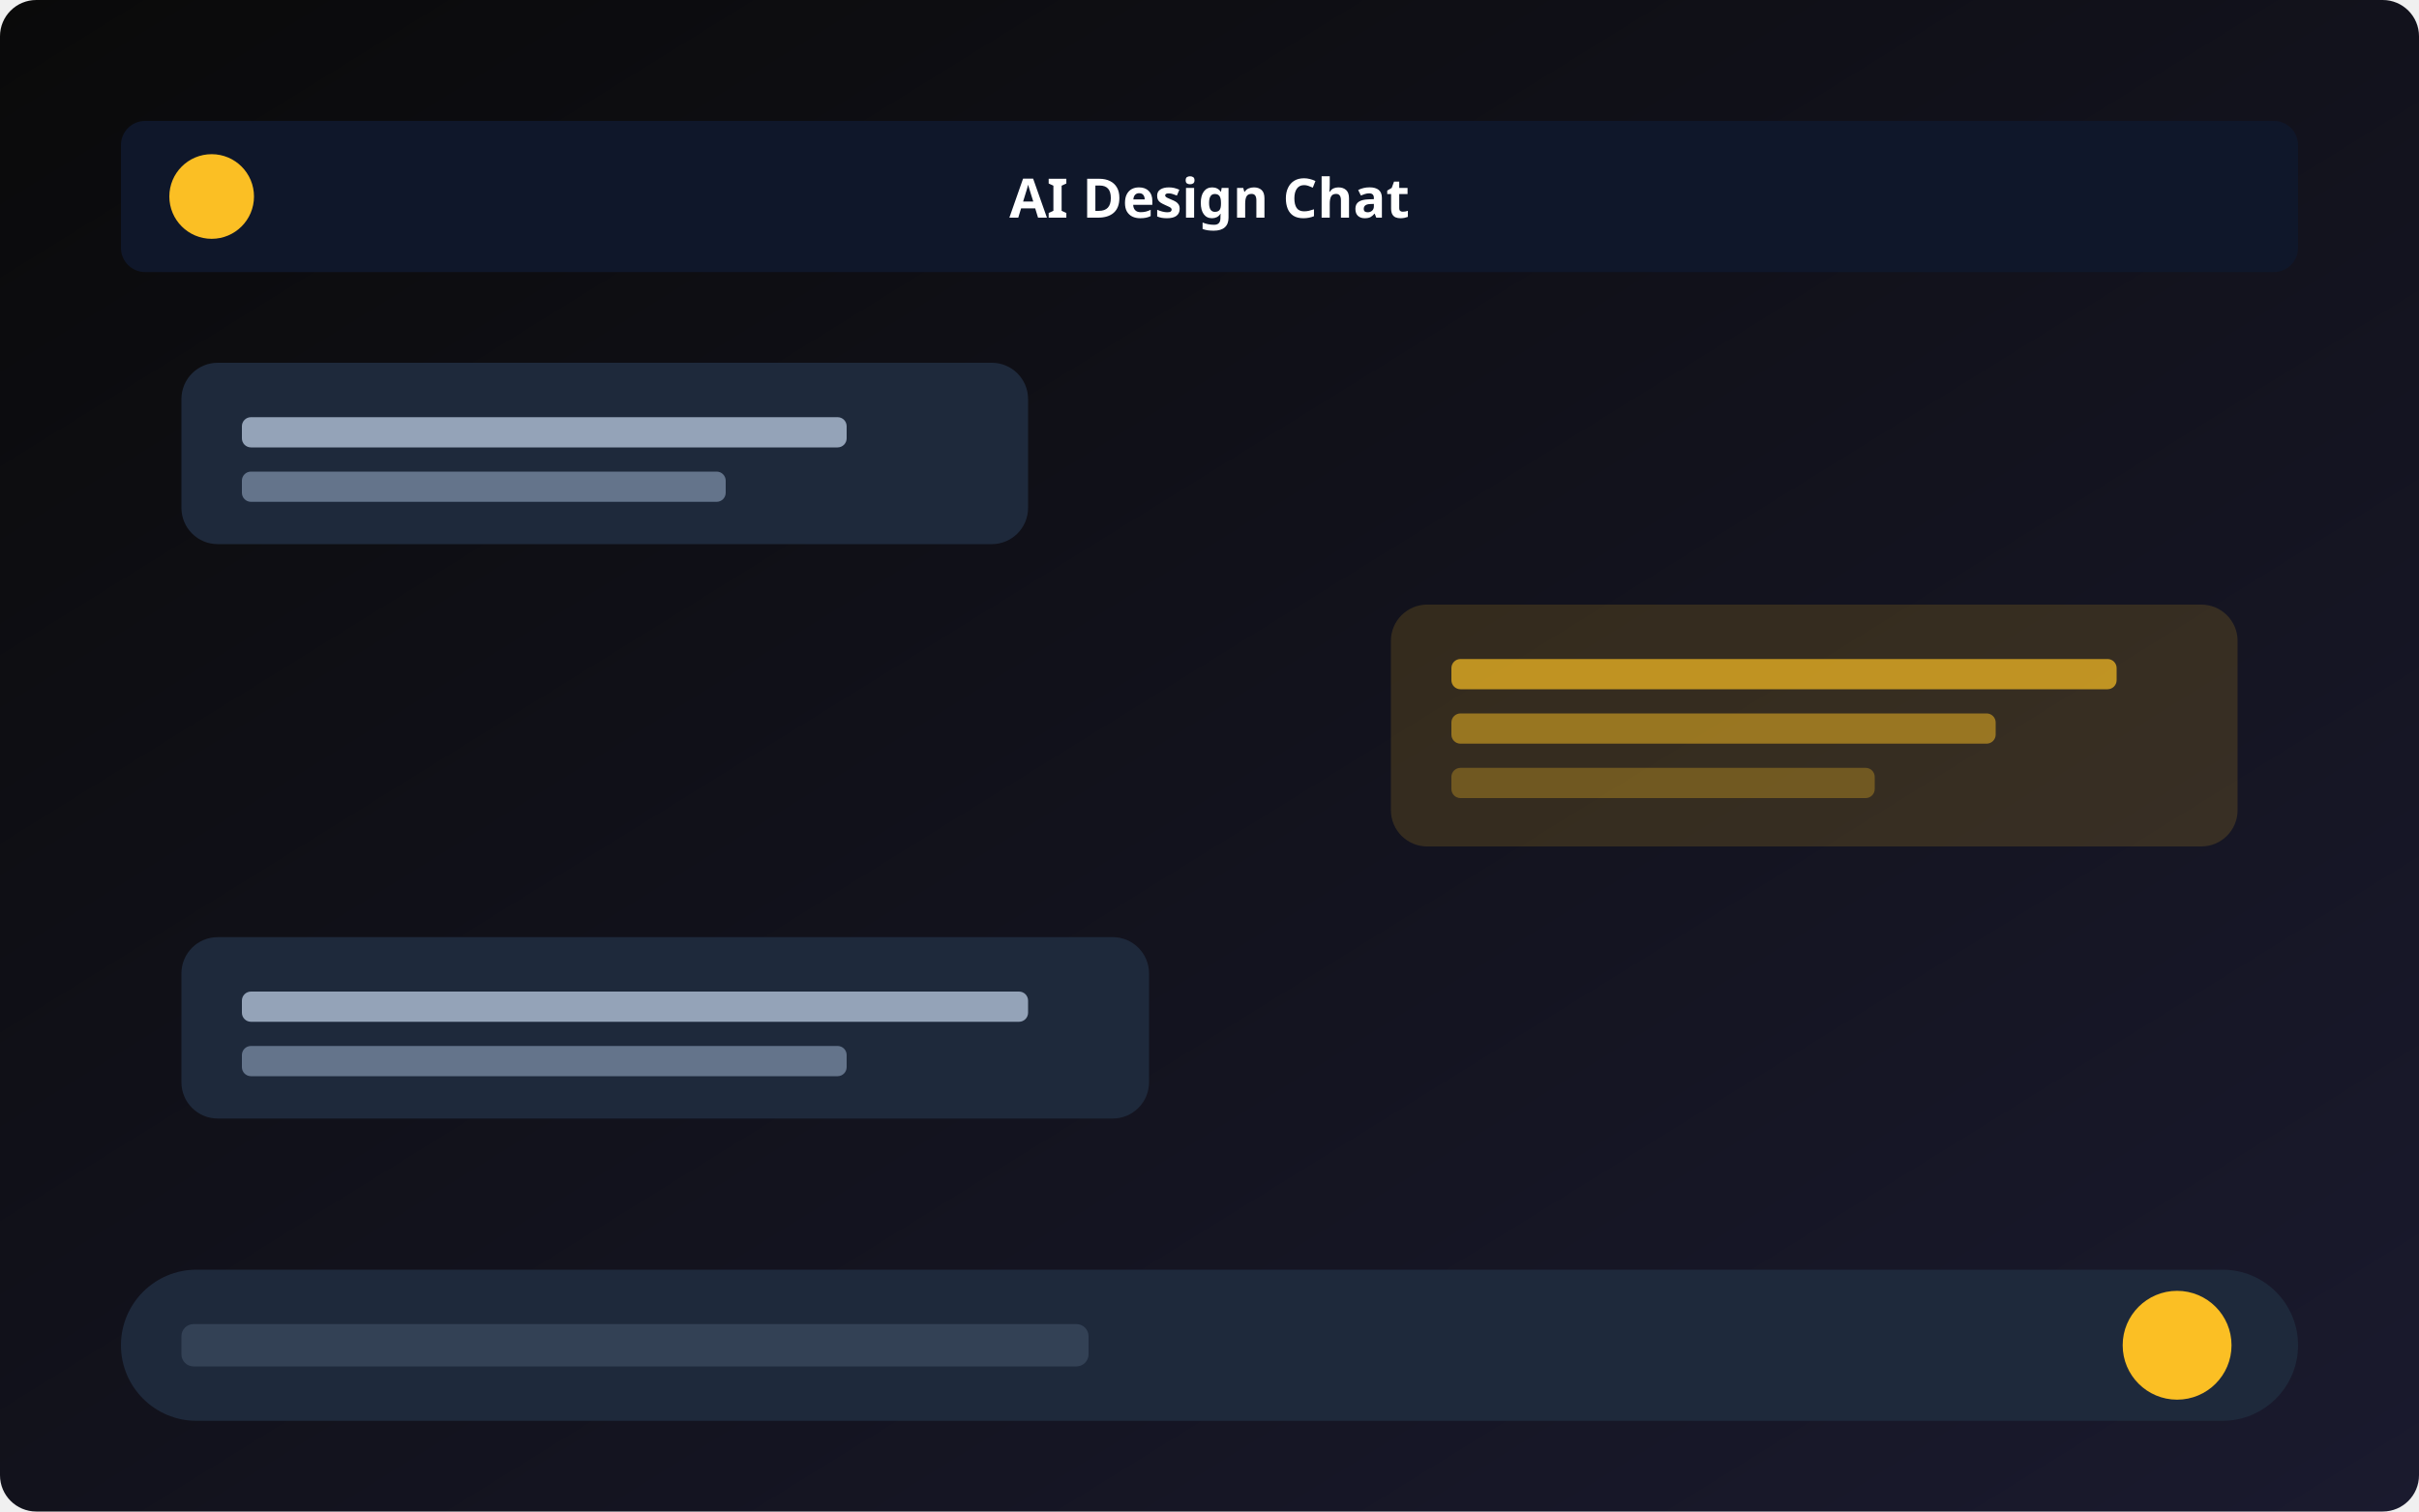
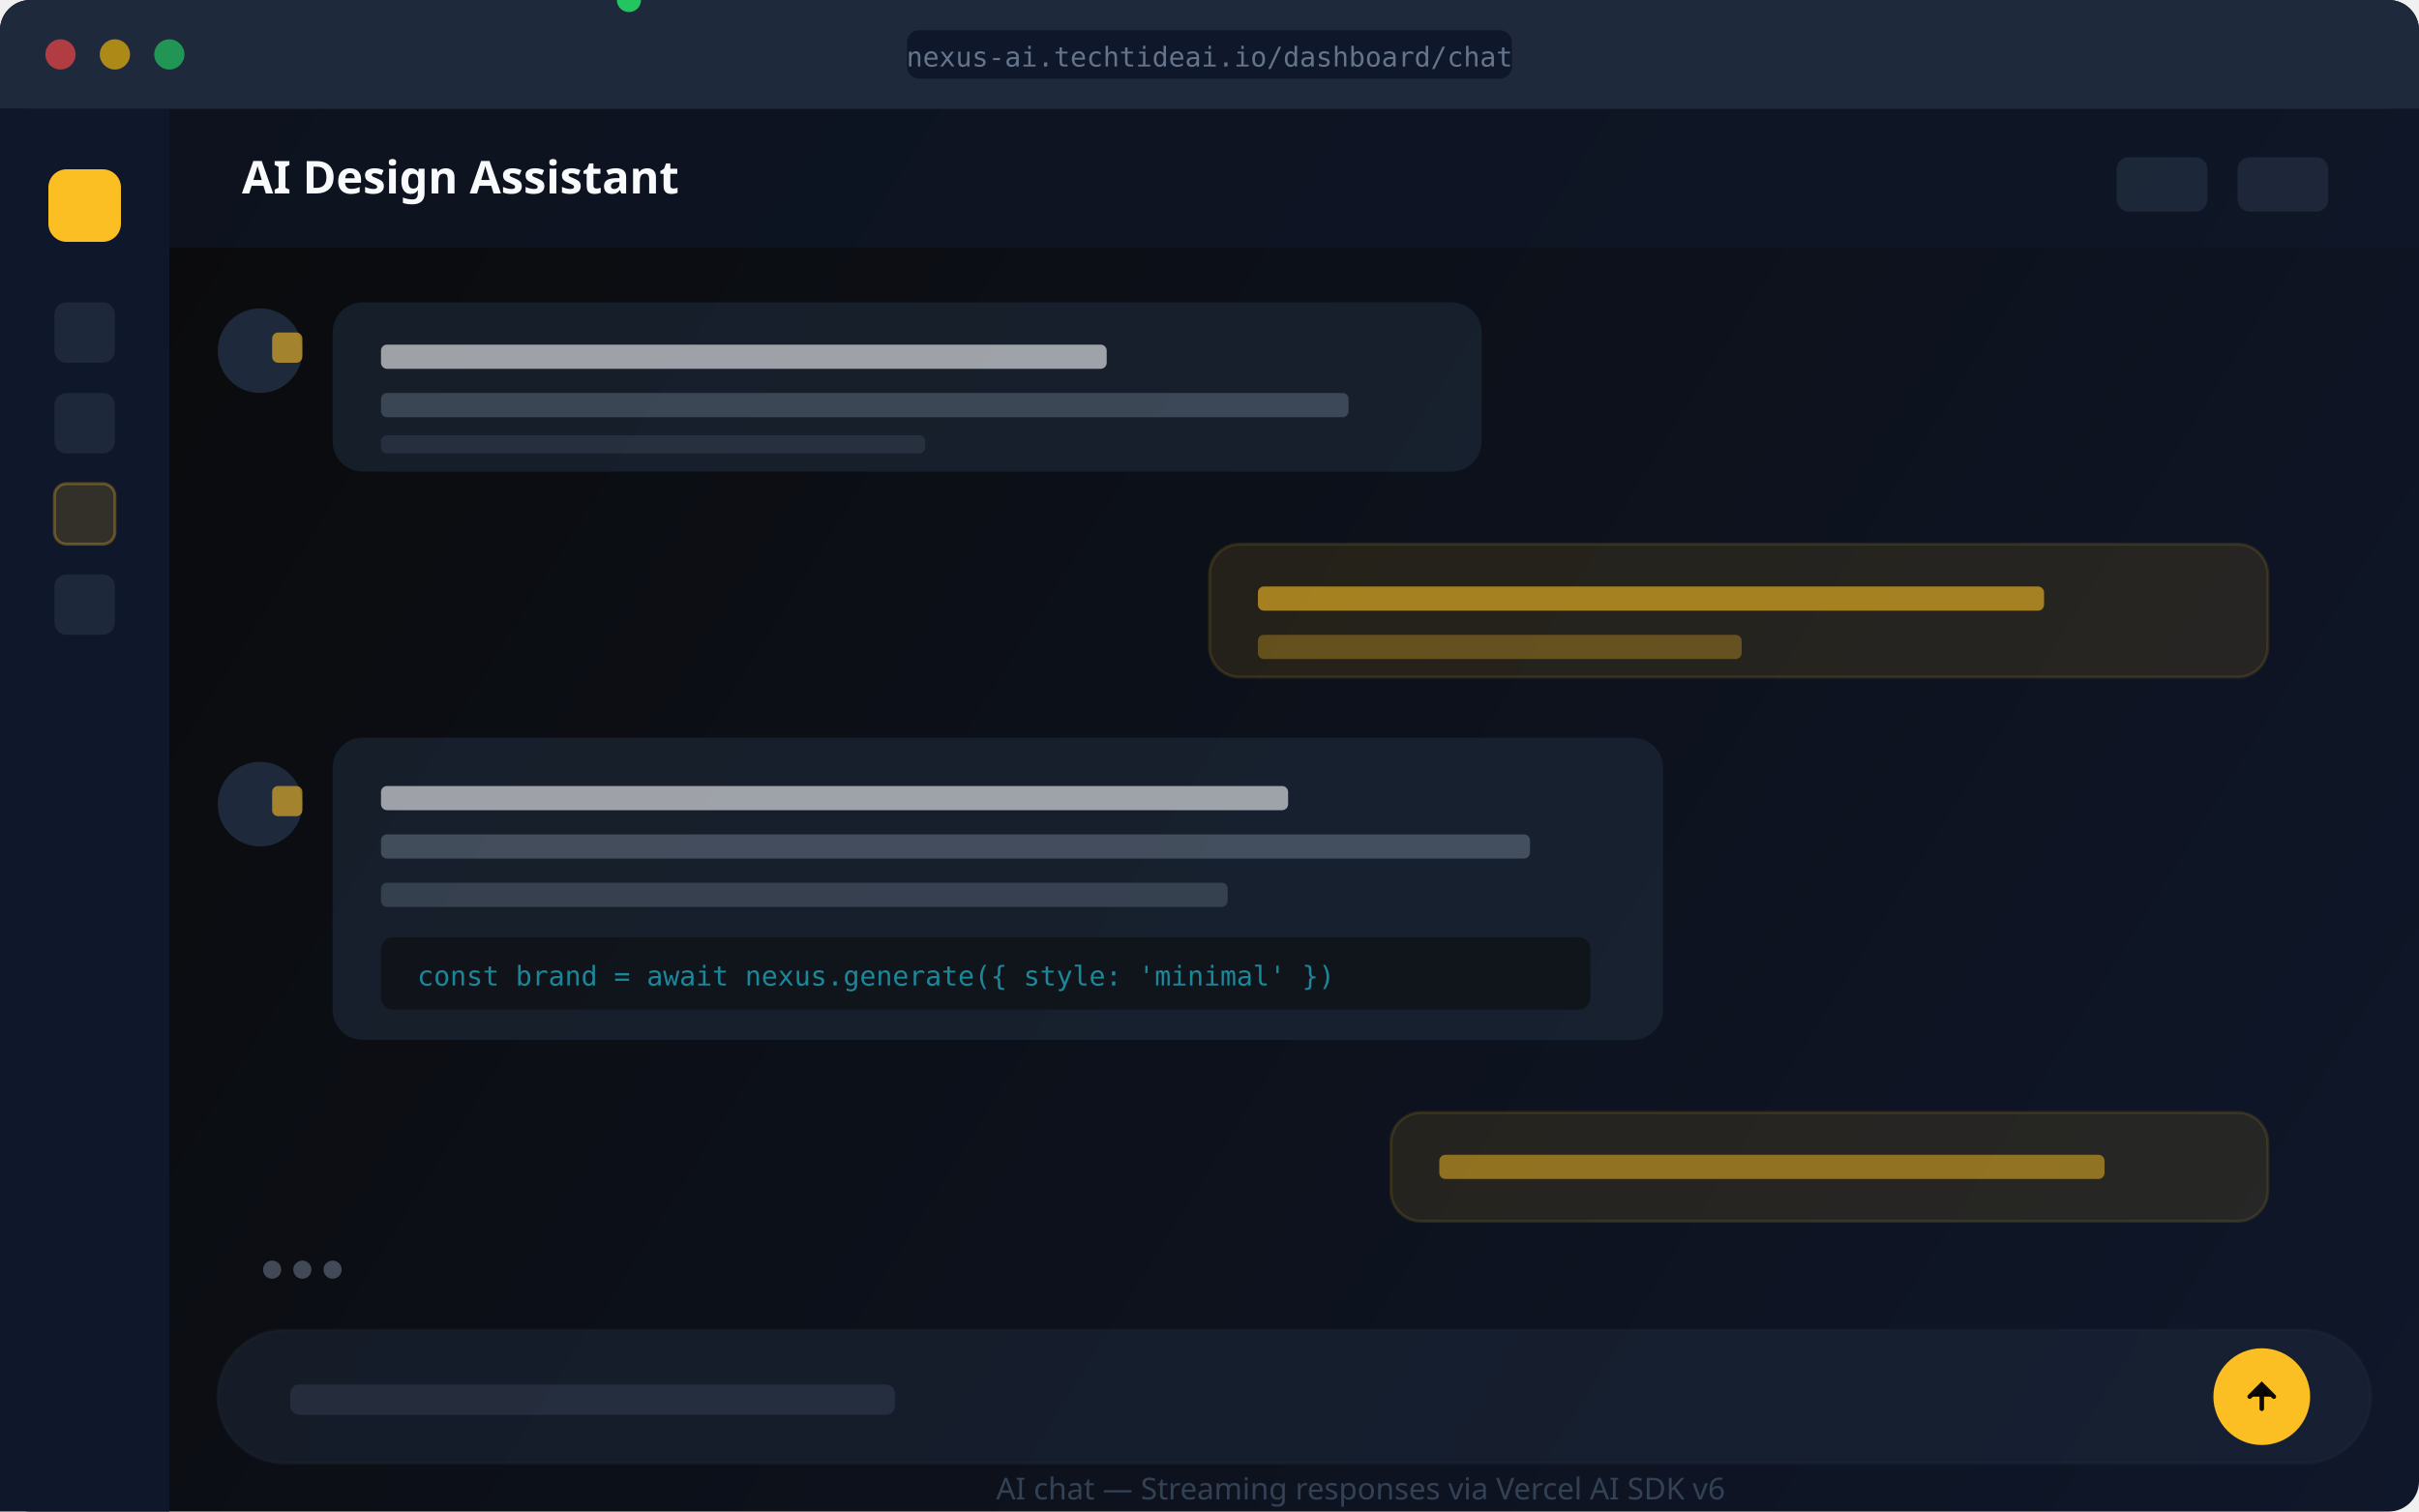
<svg xmlns="http://www.w3.org/2000/svg" width="800" height="500" viewBox="0 0 800 500">
  <defs>
-     <linearGradient id="bg" x1="0" y1="0" x2="1" y2="1">
-       <stop offset="0%" stop-color="#0a0a0a" />
-       <stop offset="100%" stop-color="#1a1a2e" />
+     <linearGradient id="bg" x1="0" y1="0" x2="800" y2="500" gradientUnits="userSpaceOnUse">
+       <stop stop-color="#0a0a0a" />
+       <stop offset="1" stop-color="#0f172a" />
    </linearGradient>
  </defs>
-   <rect width="800" height="500" fill="url(#bg)" rx="12" />
-   <rect x="40" y="40" width="720" height="50" rx="8" fill="#0f172a" />
-   <circle cx="70" cy="65" r="14" fill="#fbbf24" />
-   <text x="400" y="72" font-family="system-ui" font-size="18" font-weight="600" fill="white" text-anchor="middle">AI Design Chat</text>
-   <rect x="60" y="120" width="280" height="60" rx="12" fill="#1e293b" />
-   <rect x="80" y="138" width="200" height="10" rx="3" fill="#94a3b8" />
-   <rect x="80" y="156" width="160" height="10" rx="3" fill="#64748b" />
-   <rect x="460" y="200" width="280" height="80" rx="12" fill="#fbbf24" opacity="0.15" />
-   <rect x="480" y="218" width="220" height="10" rx="3" fill="#fbbf24" opacity="0.7" />
-   <rect x="480" y="236" width="180" height="10" rx="3" fill="#fbbf24" opacity="0.5" />
-   <rect x="480" y="254" width="140" height="10" rx="3" fill="#fbbf24" opacity="0.3" />
-   <rect x="60" y="310" width="320" height="60" rx="12" fill="#1e293b" />
-   <rect x="80" y="328" width="260" height="10" rx="3" fill="#94a3b8" />
-   <rect x="80" y="346" width="200" height="10" rx="3" fill="#64748b" />
-   <rect x="40" y="420" width="720" height="50" rx="25" fill="#1e293b" />
-   <rect x="60" y="438" width="300" height="14" rx="4" fill="#334155" />
-   <circle cx="720" cy="445" r="18" fill="#fbbf24" />
+   <rect width="800" height="500" rx="10" fill="url(#bg)" />
+   <rect width="800" height="36" rx="10" fill="#1e293b" />
+   <rect y="26" width="800" height="10" fill="#1e293b" />
+   <circle cx="20" cy="18" r="5" fill="#ef4444" opacity=".7" />
+   <circle cx="38" cy="18" r="5" fill="#eab308" opacity=".7" />
+   <circle cx="56" cy="18" r="5" fill="#22c55e" opacity=".7" />
+   <rect x="300" y="10" width="200" height="16" rx="4" fill="#0f172a" />
+   <text x="400" y="22" text-anchor="middle" font-family="ui-monospace,monospace" font-size="9" fill="#64748b">nexus-ai.techtideai.io/dashboard/chat</text>
+   <rect x="0" y="36" width="56" height="464" fill="#0f172a" />
+   <rect x="16" y="56" width="24" height="24" rx="6" fill="#fbbf24" />
+   <rect x="18" y="100" width="20" height="20" rx="4" fill="#334155" opacity=".4" />
+   <rect x="18" y="130" width="20" height="20" rx="4" fill="#334155" opacity=".4" />
+   <rect x="18" y="160" width="20" height="20" rx="4" fill="#fbbf24" fill-opacity=".15" stroke="#fbbf24" stroke-opacity=".3" />
+   <rect x="18" y="190" width="20" height="20" rx="4" fill="#334155" opacity=".4" />
+   <rect x="56" y="36" width="744" height="46" fill="#0f172a" opacity=".6" />
+   <text x="80" y="64" font-family="system-ui,sans-serif" font-size="15" font-weight="600" fill="#f8fafc">AI Design Assistant</text>
+   <circle cx="208" y="60" r="4" fill="#22c55e" />
+   <rect x="700" y="52" width="30" height="18" rx="4" fill="#334155" opacity=".4" />
+   <rect x="740" y="52" width="30" height="18" rx="4" fill="#334155" opacity=".4" />
+   <circle cx="86" cy="116" r="14" fill="#1e293b" />
+   <rect x="90" y="110" width="10" height="10" rx="2" fill="#fbbf24" opacity=".6" />
+   <rect x="110" y="100" width="380" height="56" rx="10" fill="#1e293b" opacity=".6" />
+   <rect x="126" y="114" width="240" height="8" rx="2" fill="#f8fafc" opacity=".6" />
+   <rect x="126" y="130" width="320" height="8" rx="2" fill="#94a3b8" opacity=".3" />
+   <rect x="126" y="144" width="180" height="6" rx="2" fill="#64748b" opacity=".2" />
+   <rect x="400" y="180" width="350" height="44" rx="10" fill="#fbbf24" fill-opacity=".1" stroke="#fbbf24" stroke-opacity=".12" />
+   <rect x="416" y="194" width="260" height="8" rx="2" fill="#fbbf24" opacity=".6" />
+   <rect x="416" y="210" width="160" height="8" rx="2" fill="#fbbf24" opacity=".3" />
+   <circle cx="86" cy="266" r="14" fill="#1e293b" />
+   <rect x="90" y="260" width="10" height="10" rx="2" fill="#fbbf24" opacity=".6" />
+   <rect x="110" y="244" width="440" height="100" rx="10" fill="#1e293b" opacity=".6" />
+   <rect x="126" y="260" width="300" height="8" rx="2" fill="#f8fafc" opacity=".6" />
+   <rect x="126" y="276" width="380" height="8" rx="2" fill="#94a3b8" opacity=".35" />
+   <rect x="126" y="292" width="280" height="8" rx="2" fill="#94a3b8" opacity=".25" />
+   <rect x="126" y="310" width="400" height="24" rx="4" fill="#0a0a0a" opacity=".5" />
+   <text x="138" y="326" font-family="ui-monospace,monospace" font-size="9" fill="#22d3ee" opacity=".6">const brand = await nexus.generate({ style: 'minimal' })</text>
+   <rect x="460" y="368" width="290" height="36" rx="10" fill="#fbbf24" fill-opacity=".1" stroke="#fbbf24" stroke-opacity=".12" />
+   <rect x="476" y="382" width="220" height="8" rx="2" fill="#fbbf24" opacity=".5" />
+   <rect x="72" y="440" width="712" height="44" rx="22" fill="#1e293b" opacity=".5" stroke="#334155" stroke-opacity=".3" />
+   <rect x="96" y="458" width="200" height="10" rx="3" fill="#64748b" opacity=".2" />
+   <circle cx="748" cy="462" r="16" fill="#fbbf24" />
+   <path d="M744 462l4-4 4 4M748 458v8" stroke="#0a0a0a" stroke-width="1.5" stroke-linecap="round" />
+   <g opacity=".4">
+     <circle cx="90" cy="420" r="3" fill="#94a3b8">
+       <animate attributeName="opacity" values=".2;.8;.2" dur="1.2s" repeatCount="indefinite" />
+     </circle>
+     <circle cx="100" cy="420" r="3" fill="#94a3b8">
+       <animate attributeName="opacity" values=".2;.8;.2" dur="1.2s" begin=".2s" repeatCount="indefinite" />
+     </circle>
+     <circle cx="110" cy="420" r="3" fill="#94a3b8">
+       <animate attributeName="opacity" values=".2;.8;.2" dur="1.2s" begin=".4s" repeatCount="indefinite" />
+     </circle>
+   </g>
+   <text x="450" y="496" text-anchor="middle" font-family="system-ui,sans-serif" font-size="10" fill="#334155">AI chat  —  Streaming responses via Vercel AI SDK v6</text>
</svg>
